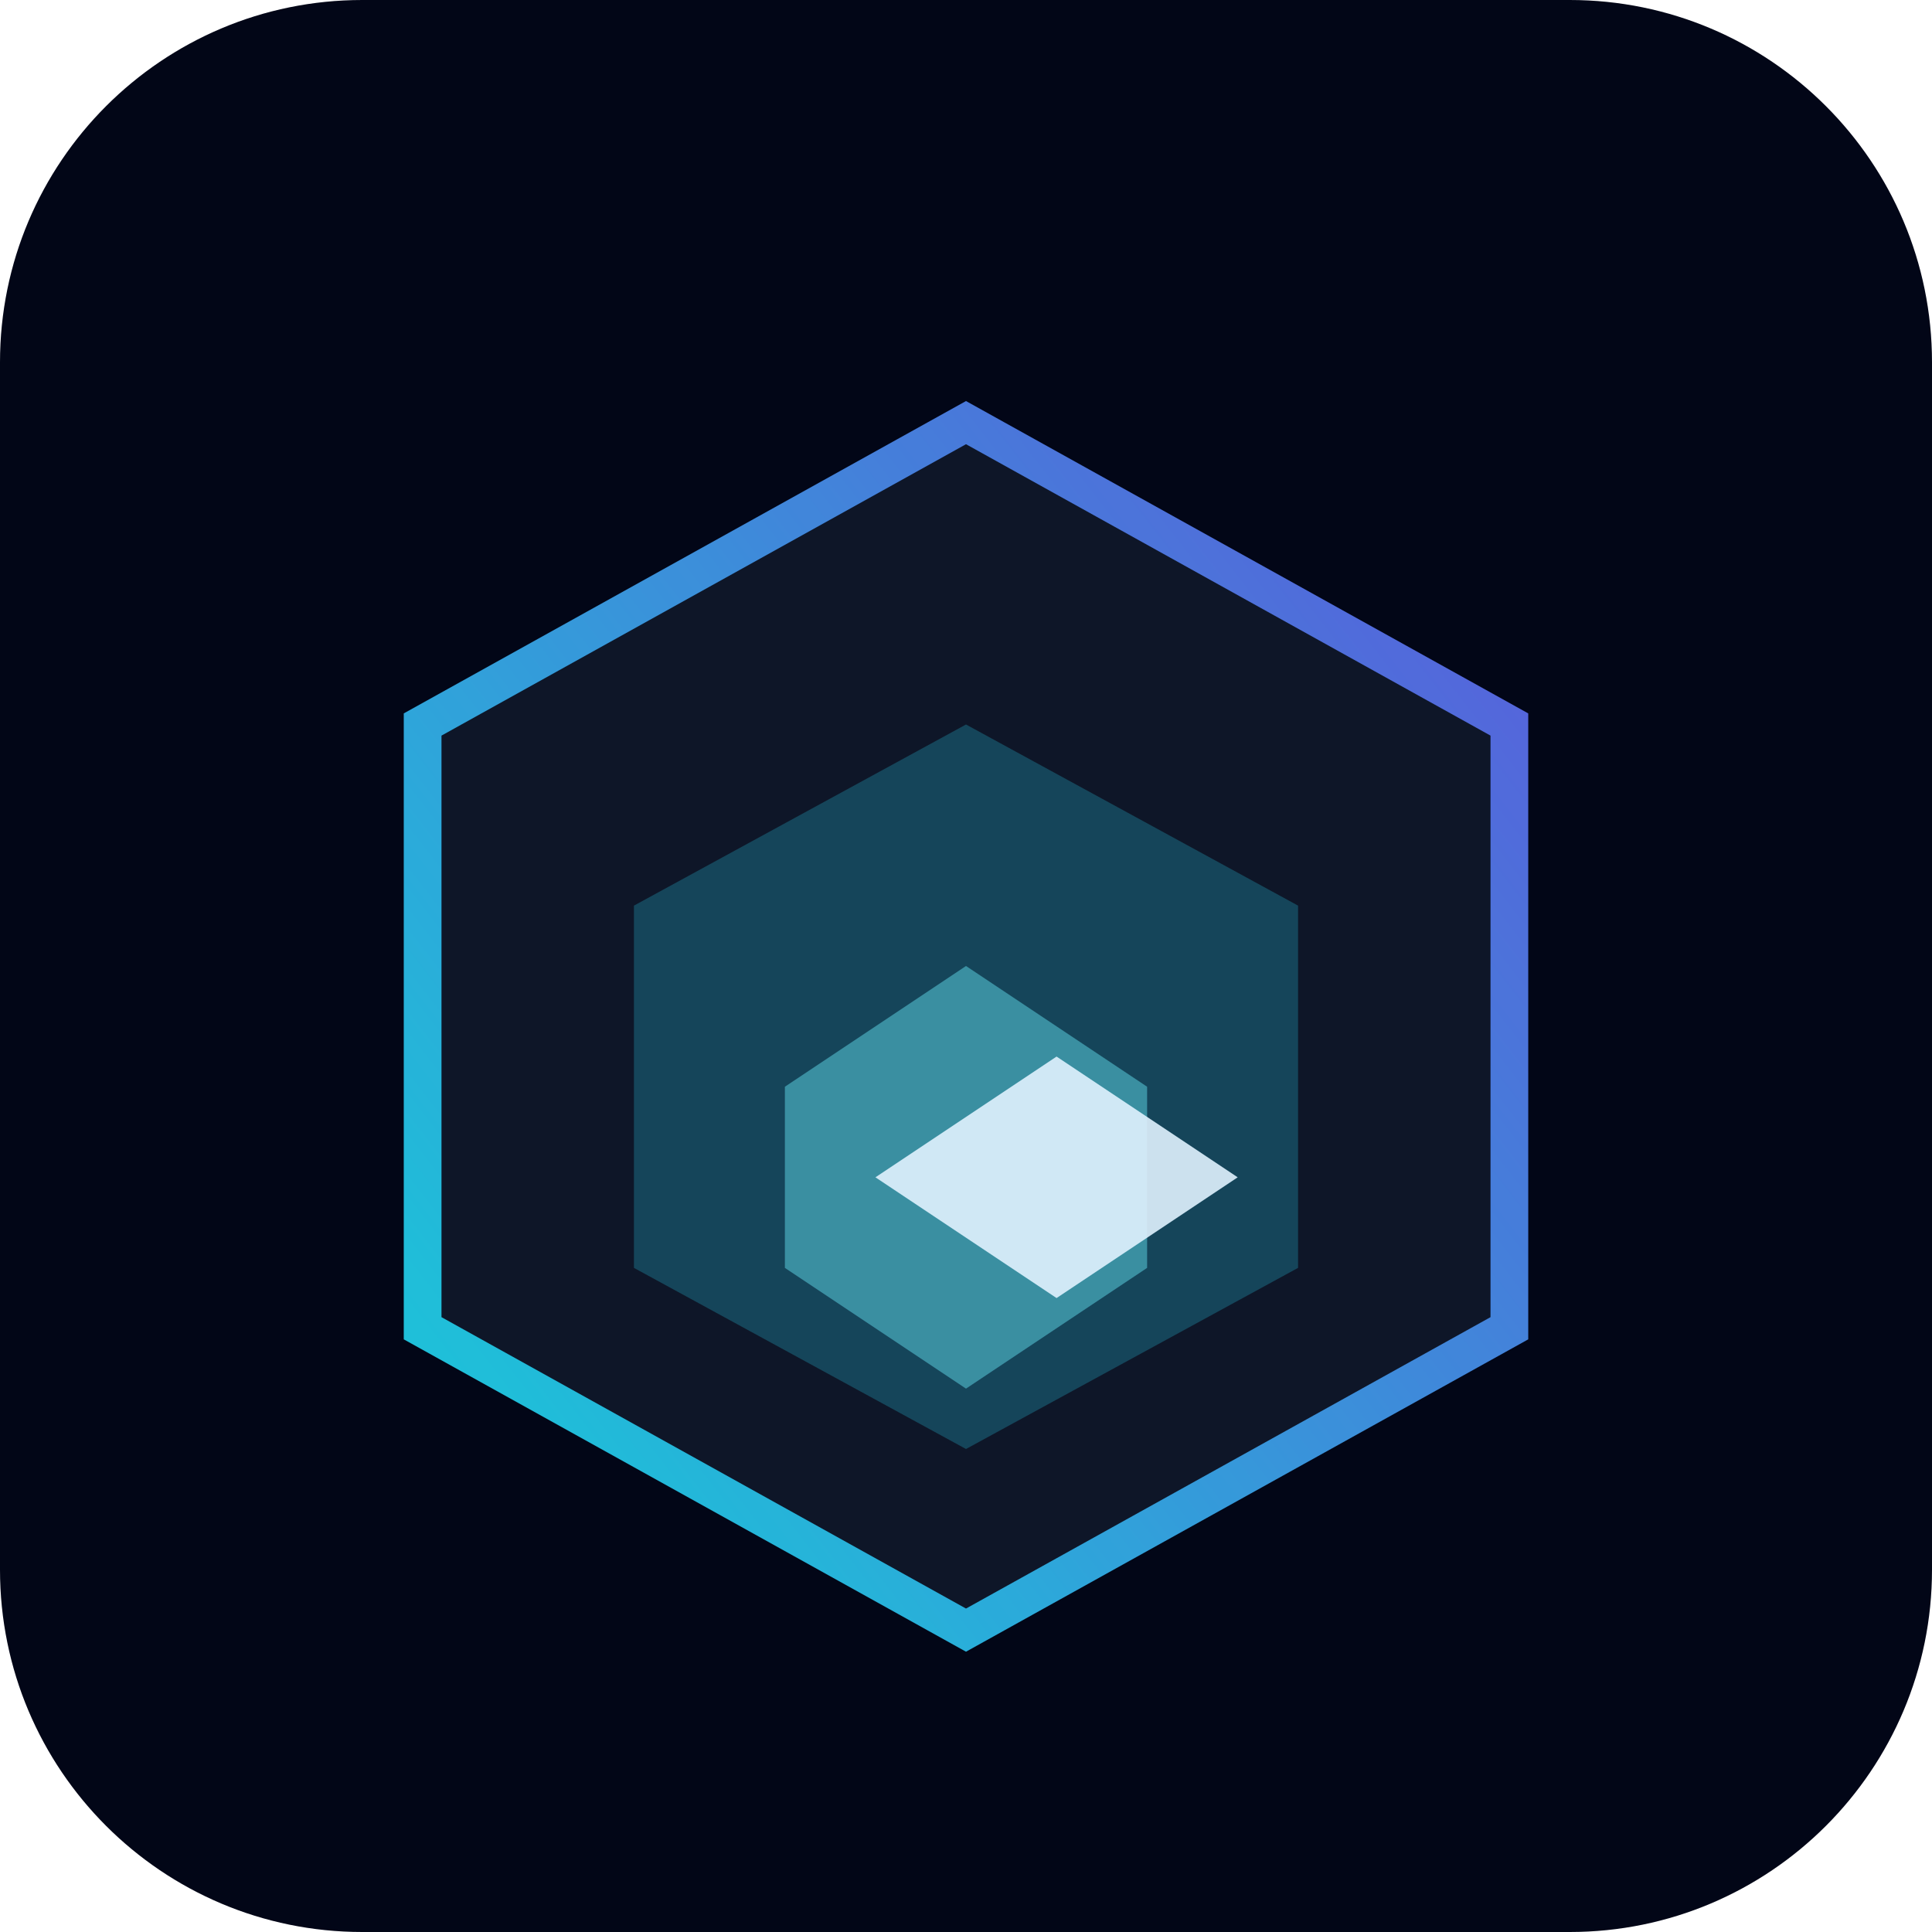
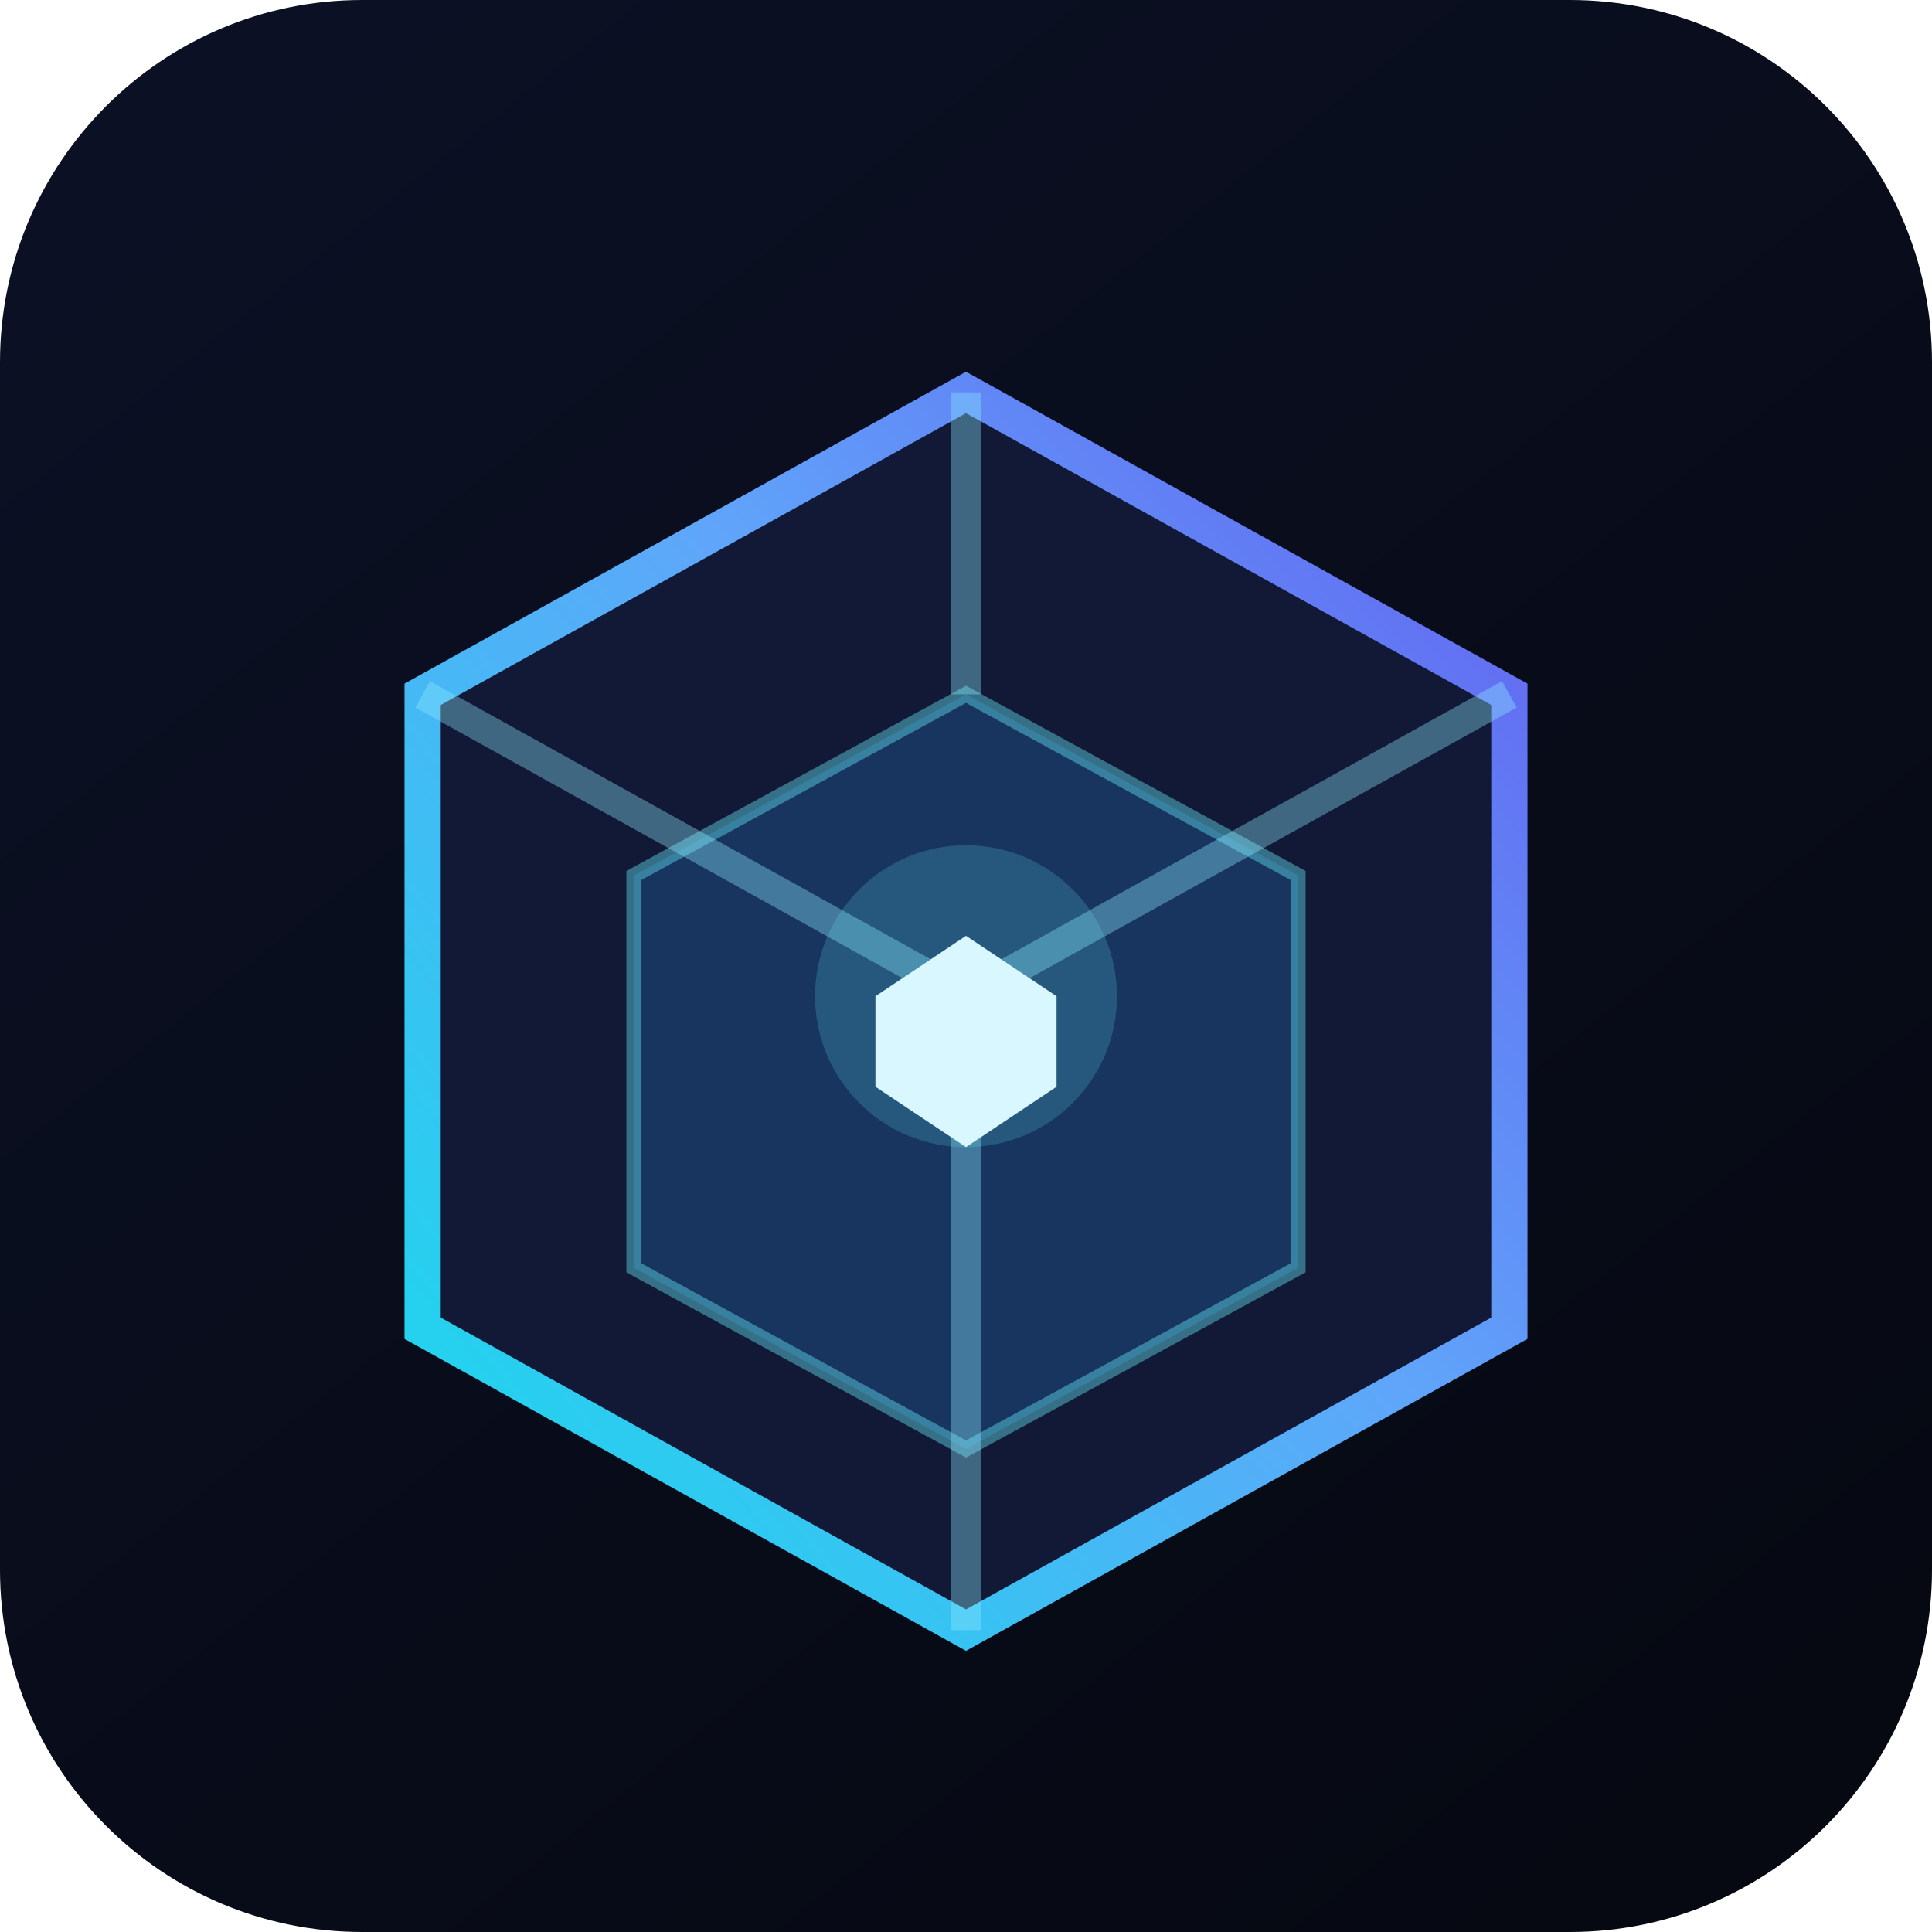
<svg xmlns="http://www.w3.org/2000/svg" viewBox="0 0 128 128" fill="none">
-   <rect width="128" height="128" rx="24" fill="#020617" />
  <defs>
-     <linearGradient id="d3" x1="28" y1="88" x2="100" y2="32" gradientUnits="userSpaceOnUse">
+     <linearGradient id="d3-bg" x1="18" y1="6" x2="110" y2="122" gradientUnits="userSpaceOnUse">
+       <stop stop-color="#0b1024" />
+       <stop offset="1" stop-color="#060912" />
+     </linearGradient>
+     <linearGradient id="d3-line" x1="28" y1="92" x2="100" y2="34" gradientUnits="userSpaceOnUse">
      <stop stop-color="#22d3ee" />
+       <stop offset="0.55" stop-color="#60a5fa" />
      <stop offset="1" stop-color="#6366f1" />
    </linearGradient>
  </defs>
-   <path d="M64 28l36 20v40L64 108 28 88V48l36-20z" stroke="url(#d3)" stroke-width="2.5" fill="#0f172a" opacity="0.9" />
-   <path d="M64 48l22 12v24L64 96 42 84V60l22-12z" fill="#164e63" opacity="0.85" />
-   <path d="M52 72l12-8 12 8v12l-12 8-12-8V72z" fill="#67e8f9" opacity="0.45" />
-   <polygon points="58,78 70,70 82,78 70,86" fill="#e0f2fe" opacity="0.9" />
+   <rect width="128" height="128" rx="24" fill="url(#d3-bg)" />
+   <path d="M64 26l36 20v42L64 108 28 88V46l36-20z" fill="#111936" stroke="url(#d3-line)" stroke-width="2.4" />
+   <path d="M64 46l22 12v26L64 96 42 84V58l22-12z" fill="#17355f" stroke="#67e8f9" stroke-opacity="0.42" />
+   <path d="M64 26v20m36 0-36 20-36-20m36 62V66" stroke="#8be9ff" stroke-opacity="0.38" stroke-width="2" />
+   <circle cx="64" cy="66" r="10" fill="#67e8f9" fill-opacity="0.2" />
+   <path d="M58 66l6-4 6 4v6l-6 4-6-4v-6z" fill="#d8f7ff" />
</svg>
